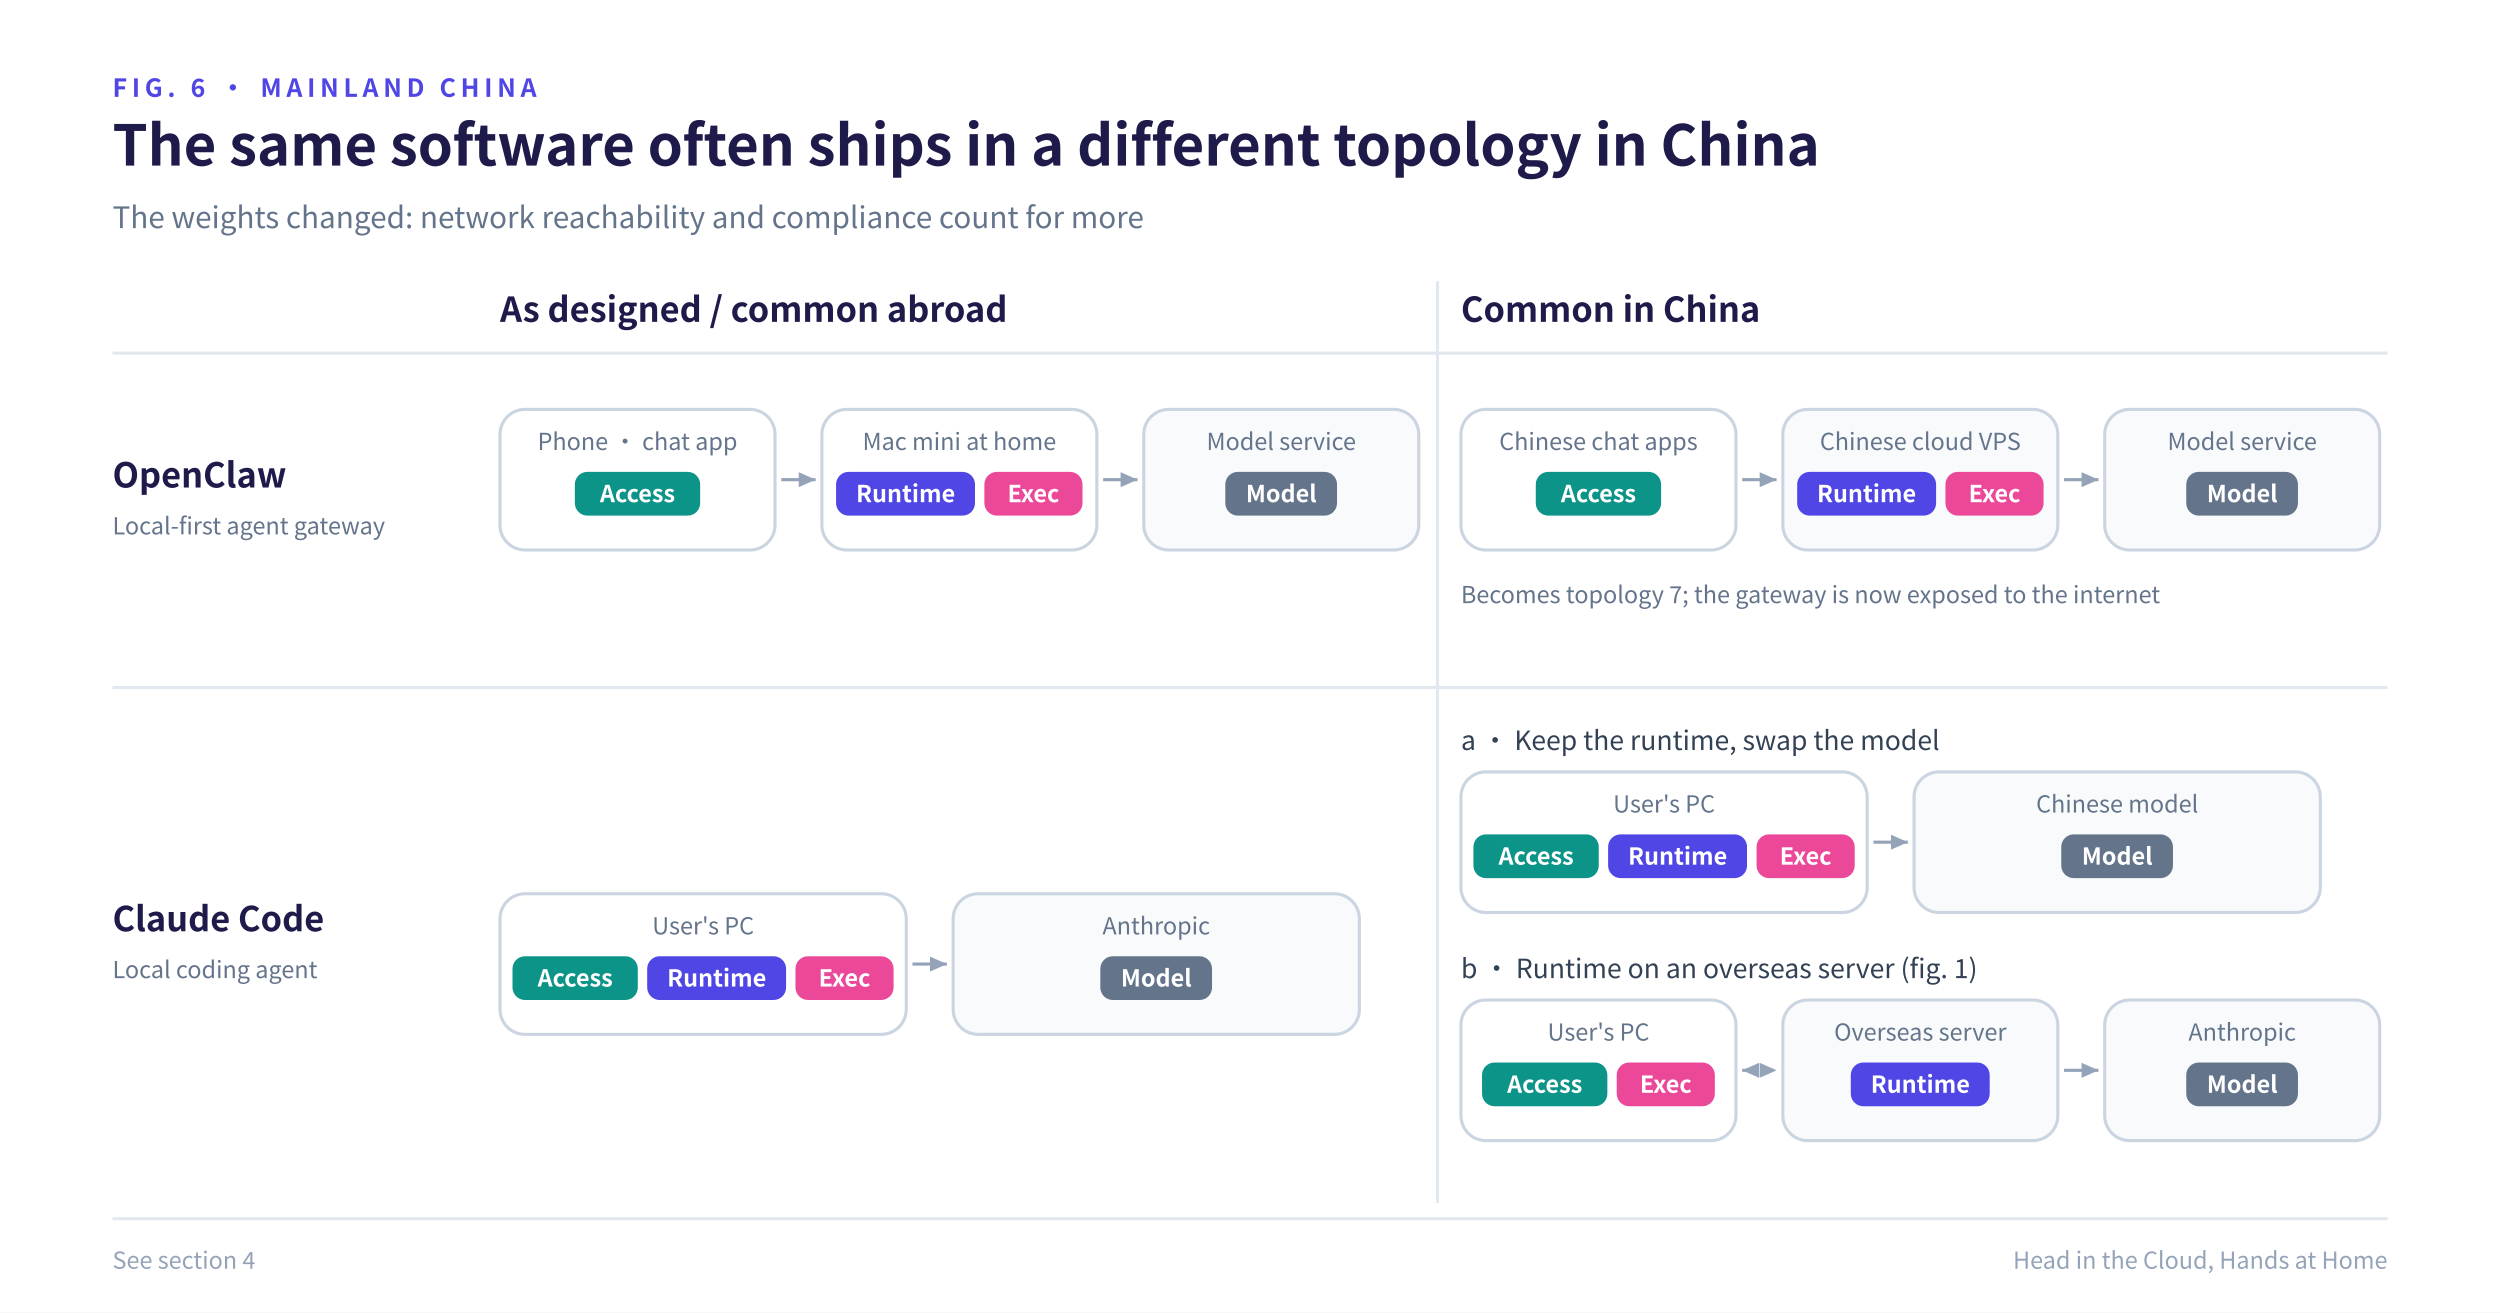
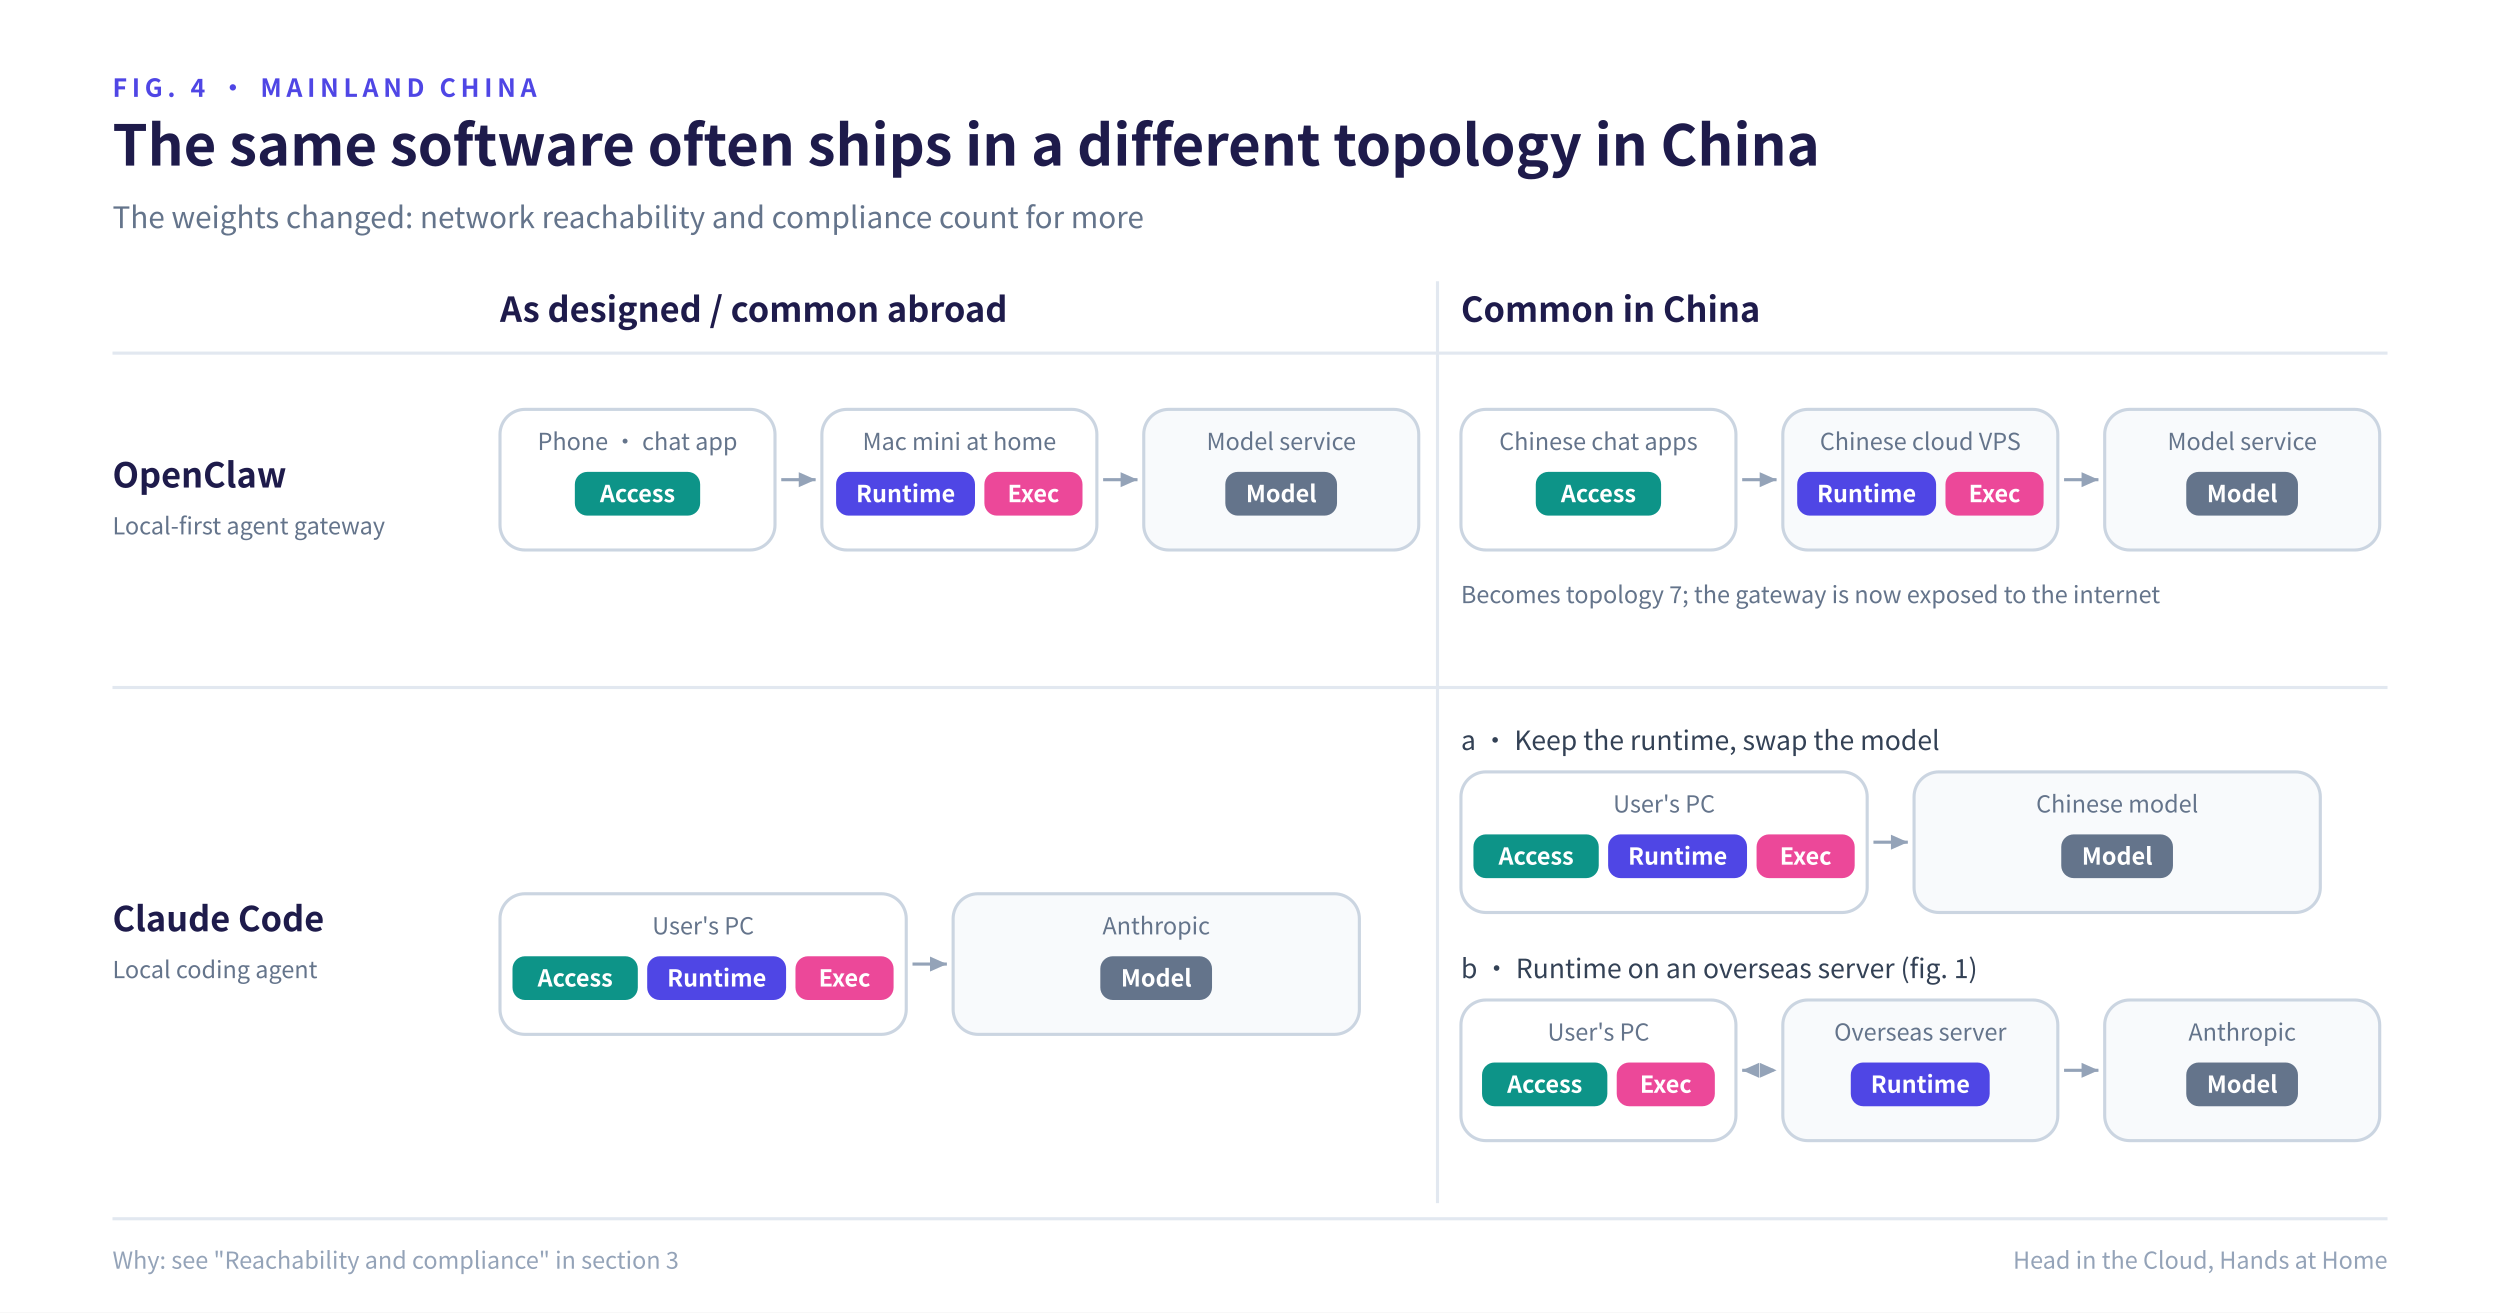
<svg xmlns="http://www.w3.org/2000/svg" viewBox="0 0 1600 840" width="1600" height="840">
  <defs>
    <marker id="arrow" viewBox="0 0 10 10" refX="9" refY="5" markerUnits="userSpaceOnUse" markerWidth="12" markerHeight="12" orient="auto-start-reverse">
      <path d="M0,1 L9,5 L0,9 z" fill="#94a3b8" />
    </marker>
    <marker id="arrowI" viewBox="0 0 10 10" refX="9" refY="5" markerUnits="userSpaceOnUse" markerWidth="12" markerHeight="12" orient="auto-start-reverse">
      <path d="M0,1 L9,5 L0,9 z" fill="#4f46e5" />
    </marker>
    <marker id="arrowR" viewBox="0 0 10 10" refX="9" refY="5" markerUnits="userSpaceOnUse" markerWidth="12" markerHeight="12" orient="auto-start-reverse">
      <path d="M0,1 L9,5 L0,9 z" fill="#f43f5e" />
    </marker>
  </defs>
  <style>text { font-family: -apple-system, BlinkMacSystemFont, "PingFang SC", "Hiragino Sans GB", "Noto Sans CJK SC", "Microsoft YaHei", "Segoe UI", Roboto, "Helvetica Neue", Arial, sans-serif; fill: #1e1b4b; } .eyebrow { font-size: 16px; font-weight: 600; letter-spacing: 3px; fill: #4f46e5; } .title { font-size: 36px; font-weight: 700; } .sub { font-size: 19px; fill: #64748b; } .h { font-size: 22px; font-weight: 700; } .hs { font-size: 19px; font-weight: 600; } .q { font-size: 18px; font-weight: 700; } .b { font-size: 17px; fill: #334155; } .s { font-size: 15px; fill: #64748b; } .zt { font-size: 16px; font-weight: 600; fill: #64748b; letter-spacing: 1px; } .lab { font-size: 16px; fill: #334155; } .chip { font-size: 15px; font-weight: 600; } .chipb { font-size: 18px; font-weight: 700; } .foot { font-size: 15px; fill: #94a3b8; }</style>
  <rect width="1600" height="840" fill="#ffffff" />
-   <text class="eyebrow" x="72" y="62">FIG. 6 · MAINLAND CHINA</text>
+   <text class="eyebrow" x="72" y="62">FIG. 4 · MAINLAND CHINA</text>
  <text class="title" x="72" y="106">The same software often ships in a different topology in China</text>
  <text class="sub" x="72" y="146">The weights changed: network reachability and compliance count for more</text>
  <line x1="72" y1="780" x2="1528" y2="780" stroke="#e2e8f0" stroke-width="2" />
-   <text class="foot" x="72" y="812">See section 4</text>
+   <text class="foot" x="72" y="812">Why: see "Reachability and compliance" in section 3</text>
  <text class="foot" x="1528" y="812" text-anchor="end">Head in the Cloud, Hands at Home</text>
  <line x1="920" y1="180" x2="920" y2="770" stroke="#e2e8f0" stroke-width="2" />
  <text class="h" x="320.0" y="206.0" text-anchor="start">As designed / common abroad</text>
  <text class="h" x="935.0" y="206.0" text-anchor="start">Common in China</text>
  <line x1="72" y1="226" x2="1528" y2="226" stroke="#e2e8f0" stroke-width="2" />
  <text class="h" x="72.0" y="312.0" text-anchor="start">OpenClaw</text>
  <text class="s" x="72.0" y="342.0" text-anchor="start">Local-first agent gateway</text>
  <rect x="320.0" y="262.0" width="176.0" height="90.0" rx="16" fill="#ffffff" stroke="#cbd5e1" stroke-width="2" />
  <text class="s" x="408.0" y="288.0" text-anchor="middle">Phone · chat app</text>
  <rect x="367.9" y="302.0" width="80.2" height="28.0" rx="8" fill="#0d9488" stroke="none" stroke-width="2" />
  <text class="chip" x="408.0" y="321.4" text-anchor="middle" style="fill:#ffffff">Access</text>
  <path d="M500,307.0 H522" fill="none" stroke="#94a3b8" stroke-width="2" marker-end="url(#arrow)" />
  <rect x="526.0" y="262.0" width="176.0" height="90.0" rx="16" fill="#ffffff" stroke="#cbd5e1" stroke-width="2" />
  <text class="s" x="614.0" y="288.0" text-anchor="middle">Mac mini at home</text>
  <rect x="535.1" y="302.0" width="88.9" height="28.0" rx="8" fill="#4f46e5" stroke="none" stroke-width="2" />
  <text class="chip" x="579.6" y="321.4" text-anchor="middle" style="fill:#ffffff">Runtime</text>
  <rect x="630.0" y="302.0" width="62.8" height="28.0" rx="8" fill="#ec4899" stroke="none" stroke-width="2" />
  <text class="chip" x="661.4" y="321.4" text-anchor="middle" style="fill:#ffffff">Exec</text>
  <path d="M706,307.0 H728" fill="none" stroke="#94a3b8" stroke-width="2" marker-end="url(#arrow)" />
  <rect x="732.0" y="262.0" width="176.0" height="90.0" rx="16" fill="#f8fafc" stroke="#cbd5e1" stroke-width="2" />
  <text class="s" x="820.0" y="288.0" text-anchor="middle">Model service</text>
  <rect x="784.2" y="302.0" width="71.5" height="28.0" rx="8" fill="#64748b" stroke="none" stroke-width="2" />
  <text class="chip" x="820.0" y="321.4" text-anchor="middle" style="fill:#ffffff">Model</text>
  <rect x="935.0" y="262.0" width="176.0" height="90.0" rx="16" fill="#ffffff" stroke="#cbd5e1" stroke-width="2" />
  <text class="s" x="1023.0" y="288.0" text-anchor="middle">Chinese chat apps</text>
  <rect x="982.9" y="302.0" width="80.2" height="28.0" rx="8" fill="#0d9488" stroke="none" stroke-width="2" />
  <text class="chip" x="1023.0" y="321.4" text-anchor="middle" style="fill:#ffffff">Access</text>
  <path d="M1115,307.0 H1137" fill="none" stroke="#94a3b8" stroke-width="2" marker-end="url(#arrow)" />
  <rect x="1141.0" y="262.0" width="176.0" height="90.0" rx="16" fill="#f8fafc" stroke="#cbd5e1" stroke-width="2" />
  <text class="s" x="1229.0" y="288.0" text-anchor="middle">Chinese cloud VPS</text>
  <rect x="1150.2" y="302.0" width="88.9" height="28.0" rx="8" fill="#4f46e5" stroke="none" stroke-width="2" />
  <text class="chip" x="1194.6" y="321.4" text-anchor="middle" style="fill:#ffffff">Runtime</text>
  <rect x="1245.1" y="302.0" width="62.8" height="28.0" rx="8" fill="#ec4899" stroke="none" stroke-width="2" />
  <text class="chip" x="1276.5" y="321.4" text-anchor="middle" style="fill:#ffffff">Exec</text>
  <path d="M1321,307.0 H1343" fill="none" stroke="#94a3b8" stroke-width="2" marker-end="url(#arrow)" />
  <rect x="1347.0" y="262.0" width="176.0" height="90.0" rx="16" fill="#f8fafc" stroke="#cbd5e1" stroke-width="2" />
  <text class="s" x="1435.0" y="288.0" text-anchor="middle">Model service</text>
  <rect x="1399.2" y="302.0" width="71.5" height="28.0" rx="8" fill="#64748b" stroke="none" stroke-width="2" />
  <text class="chip" x="1435.0" y="321.4" text-anchor="middle" style="fill:#ffffff">Model</text>
  <text class="s" x="935.0" y="386.0" text-anchor="start">Becomes topology 7; the gateway is now exposed to the internet</text>
  <line x1="72" y1="440" x2="1528" y2="440" stroke="#e2e8f0" stroke-width="2" />
  <text class="h" x="72.0" y="596.0" text-anchor="start">Claude Code</text>
  <text class="s" x="72.0" y="626.0" text-anchor="start">Local coding agent</text>
  <rect x="320.0" y="572.0" width="260.0" height="90.0" rx="16" fill="#ffffff" stroke="#cbd5e1" stroke-width="2" />
  <text class="s" x="450.0" y="598.0" text-anchor="middle">User's PC</text>
  <rect x="328.0" y="612.0" width="80.2" height="28.0" rx="8" fill="#0d9488" stroke="none" stroke-width="2" />
  <text class="chip" x="368.1" y="631.4" text-anchor="middle" style="fill:#ffffff">Access</text>
  <rect x="414.2" y="612.0" width="88.9" height="28.0" rx="8" fill="#4f46e5" stroke="none" stroke-width="2" />
  <text class="chip" x="458.7" y="631.4" text-anchor="middle" style="fill:#ffffff">Runtime</text>
  <rect x="509.1" y="612.0" width="62.8" height="28.0" rx="8" fill="#ec4899" stroke="none" stroke-width="2" />
  <text class="chip" x="540.5" y="631.4" text-anchor="middle" style="fill:#ffffff">Exec</text>
  <path d="M584,617.0 H606" fill="none" stroke="#94a3b8" stroke-width="2" marker-end="url(#arrow)" />
  <rect x="610.0" y="572.0" width="260.0" height="90.0" rx="16" fill="#f8fafc" stroke="#cbd5e1" stroke-width="2" />
  <text class="s" x="740.0" y="598.0" text-anchor="middle">Anthropic</text>
  <rect x="704.2" y="612.0" width="71.5" height="28.0" rx="8" fill="#64748b" stroke="none" stroke-width="2" />
  <text class="chip" x="740.0" y="631.4" text-anchor="middle" style="fill:#ffffff">Model</text>
  <text class="b" x="935.0" y="480.0" text-anchor="start">a · Keep the runtime, swap the model</text>
  <rect x="935.0" y="494.0" width="260.0" height="90.0" rx="16" fill="#ffffff" stroke="#cbd5e1" stroke-width="2" />
  <text class="s" x="1065.0" y="520.0" text-anchor="middle">User's PC</text>
  <rect x="943.0" y="534.0" width="80.2" height="28.0" rx="8" fill="#0d9488" stroke="none" stroke-width="2" />
  <text class="chip" x="983.1" y="553.4" text-anchor="middle" style="fill:#ffffff">Access</text>
  <rect x="1029.2" y="534.0" width="88.9" height="28.0" rx="8" fill="#4f46e5" stroke="none" stroke-width="2" />
  <text class="chip" x="1073.7" y="553.4" text-anchor="middle" style="fill:#ffffff">Runtime</text>
  <rect x="1124.2" y="534.0" width="62.8" height="28.0" rx="8" fill="#ec4899" stroke="none" stroke-width="2" />
  <text class="chip" x="1155.6" y="553.4" text-anchor="middle" style="fill:#ffffff">Exec</text>
  <path d="M1199,539.0 H1221" fill="none" stroke="#94a3b8" stroke-width="2" marker-end="url(#arrow)" />
  <rect x="1225.0" y="494.0" width="260.0" height="90.0" rx="16" fill="#f8fafc" stroke="#cbd5e1" stroke-width="2" />
  <text class="s" x="1355.0" y="520.0" text-anchor="middle">Chinese model</text>
  <rect x="1319.2" y="534.0" width="71.5" height="28.0" rx="8" fill="#64748b" stroke="none" stroke-width="2" />
  <text class="chip" x="1355.0" y="553.4" text-anchor="middle" style="fill:#ffffff">Model</text>
  <text class="b" x="935.0" y="626.0" text-anchor="start">b · Runtime on an overseas server (fig. 1)</text>
  <rect x="935.0" y="640.0" width="176.0" height="90.0" rx="16" fill="#ffffff" stroke="#cbd5e1" stroke-width="2" />
  <text class="s" x="1023.0" y="666.0" text-anchor="middle">User's PC</text>
  <rect x="948.5" y="680.0" width="80.2" height="28.0" rx="8" fill="#0d9488" stroke="none" stroke-width="2" />
  <text class="chip" x="988.6" y="699.4" text-anchor="middle" style="fill:#ffffff">Access</text>
  <rect x="1034.7" y="680.0" width="62.8" height="28.0" rx="8" fill="#ec4899" stroke="none" stroke-width="2" />
  <text class="chip" x="1066.1" y="699.4" text-anchor="middle" style="fill:#ffffff">Exec</text>
  <path d="M1115,685.0 H1137" fill="none" stroke="#94a3b8" stroke-width="2" marker-end="url(#arrow)" marker-start="url(#arrow)" stroke-dasharray="7 6" />
  <rect x="1141.0" y="640.0" width="176.0" height="90.0" rx="16" fill="#f8fafc" stroke="#cbd5e1" stroke-width="2" />
  <text class="s" x="1229.0" y="666.0" text-anchor="middle">Overseas server</text>
  <rect x="1184.5" y="680.0" width="88.9" height="28.0" rx="8" fill="#4f46e5" stroke="none" stroke-width="2" />
  <text class="chip" x="1229.0" y="699.4" text-anchor="middle" style="fill:#ffffff">Runtime</text>
  <path d="M1321,685.0 H1343" fill="none" stroke="#94a3b8" stroke-width="2" marker-end="url(#arrow)" />
  <rect x="1347.0" y="640.0" width="176.0" height="90.0" rx="16" fill="#f8fafc" stroke="#cbd5e1" stroke-width="2" />
  <text class="s" x="1435.0" y="666.0" text-anchor="middle">Anthropic</text>
  <rect x="1399.2" y="680.0" width="71.5" height="28.0" rx="8" fill="#64748b" stroke="none" stroke-width="2" />
  <text class="chip" x="1435.0" y="699.4" text-anchor="middle" style="fill:#ffffff">Model</text>
</svg>
